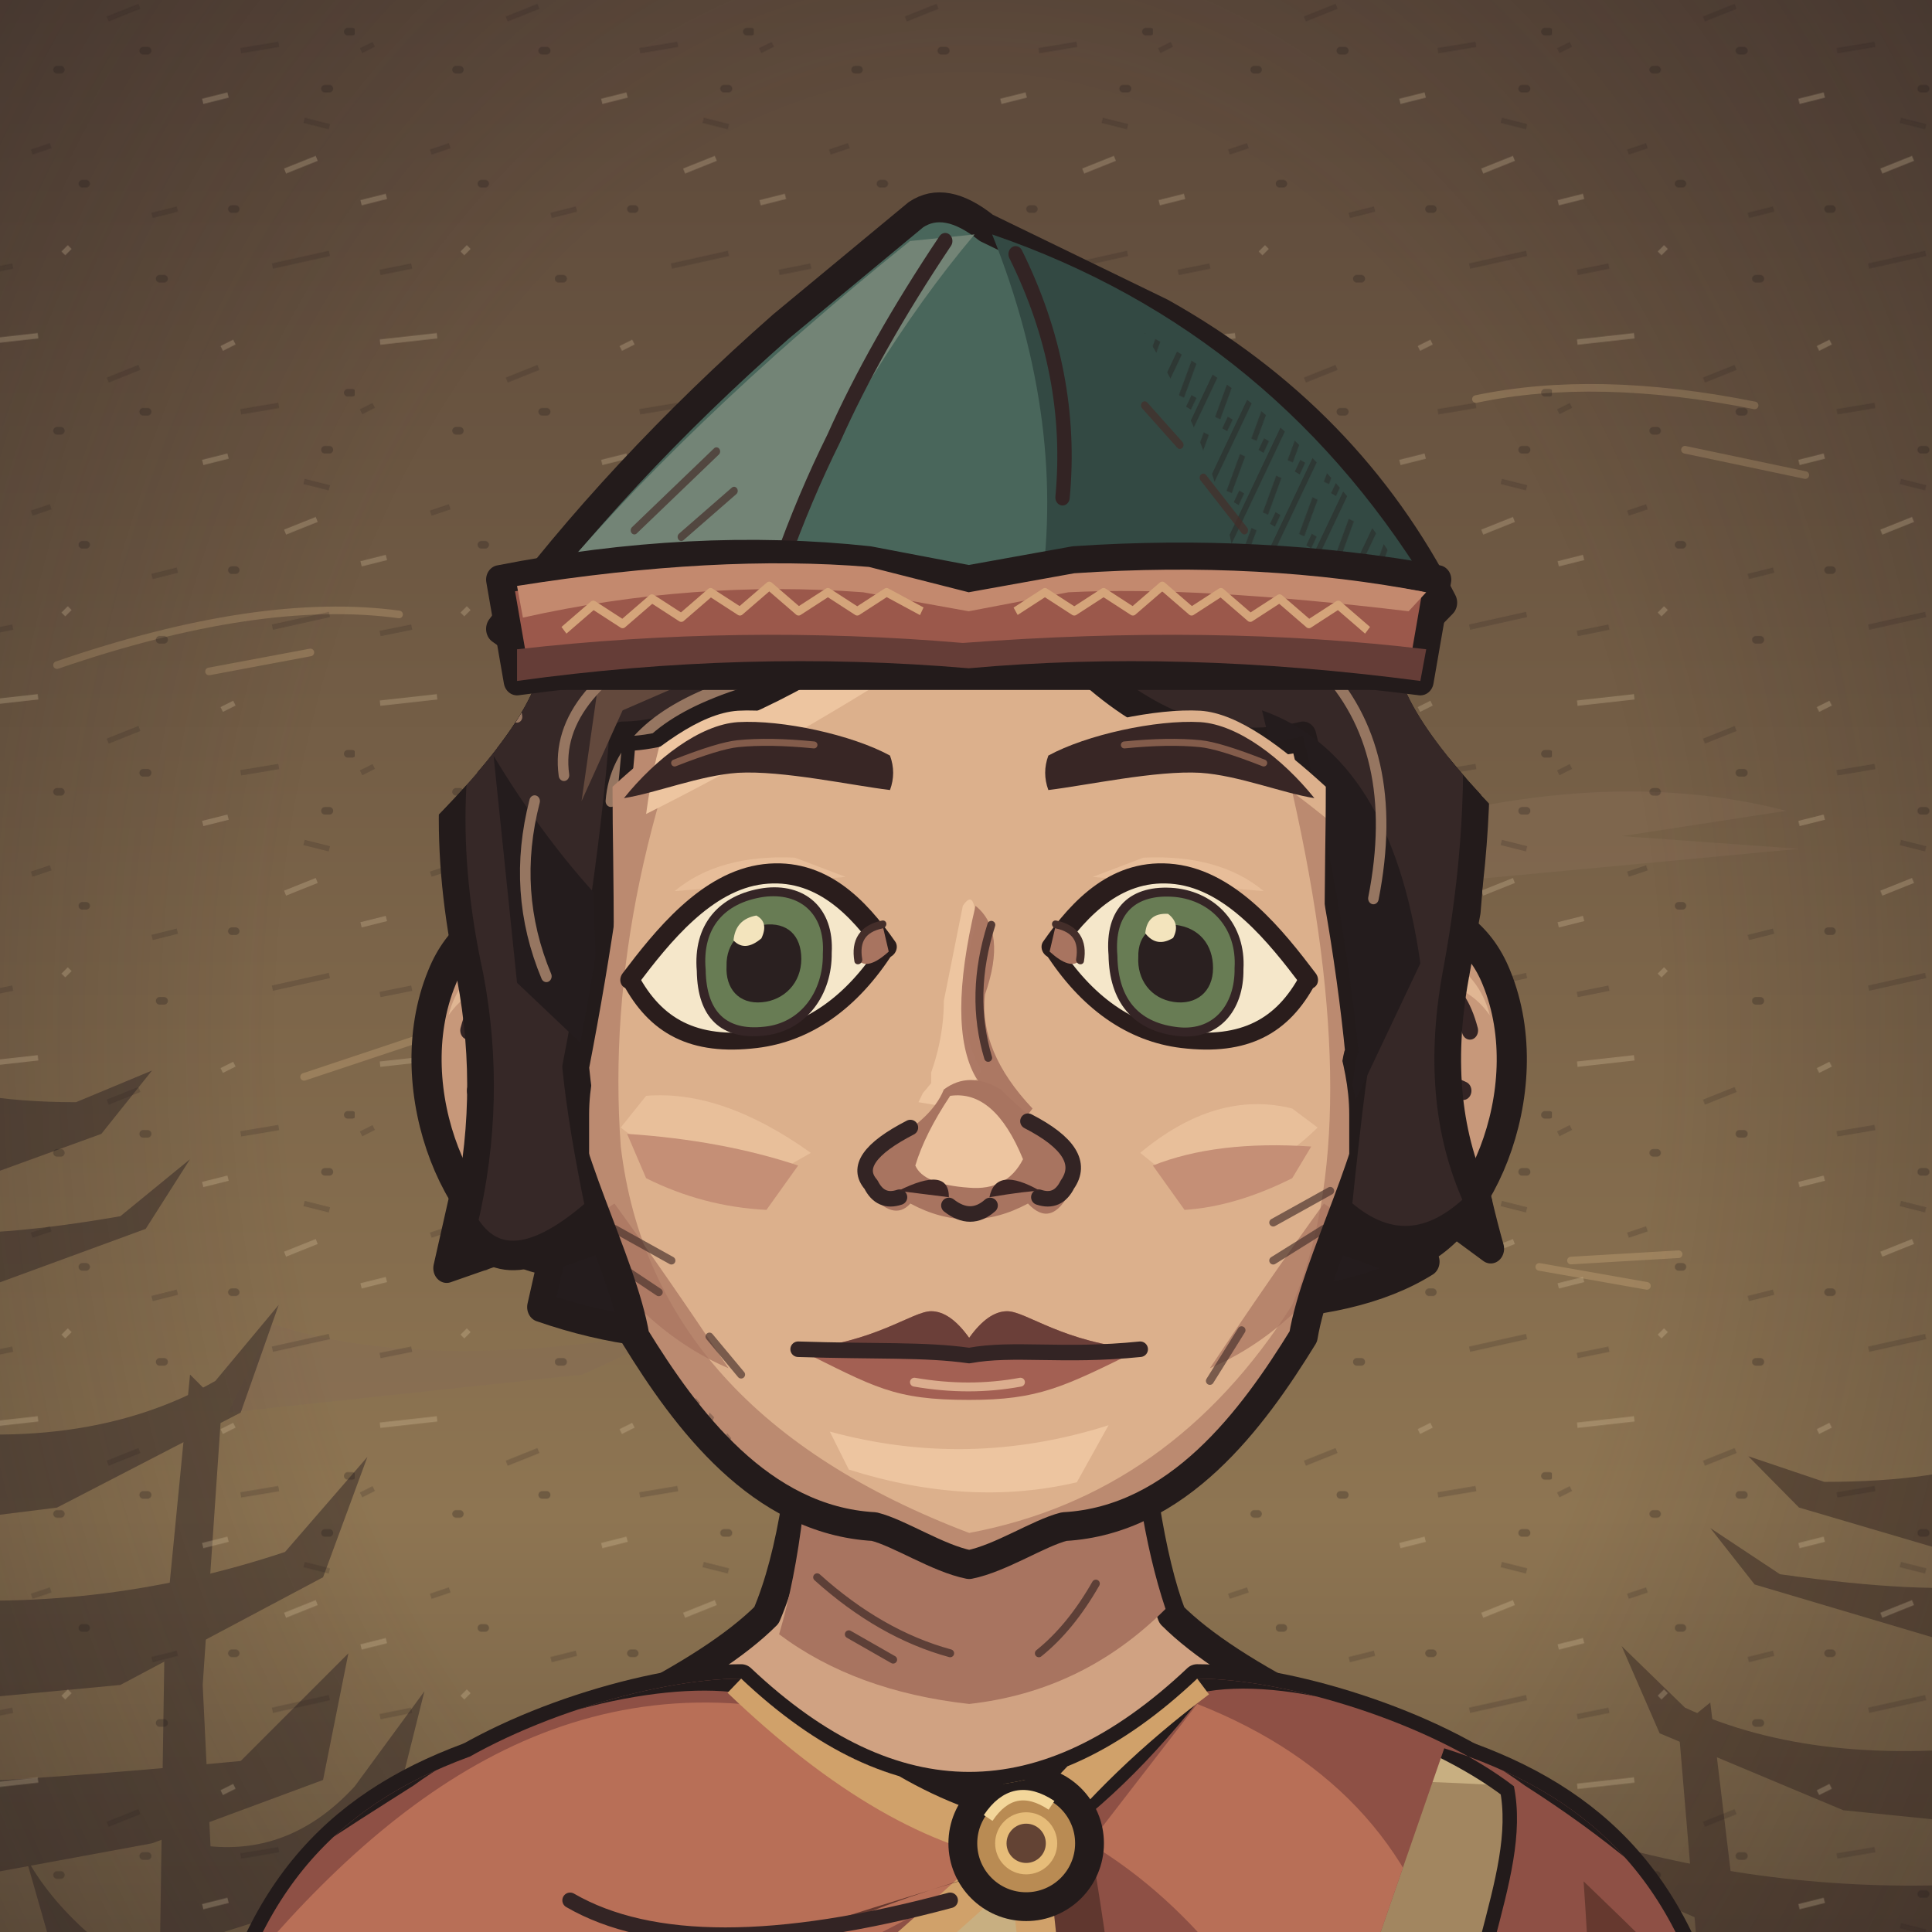
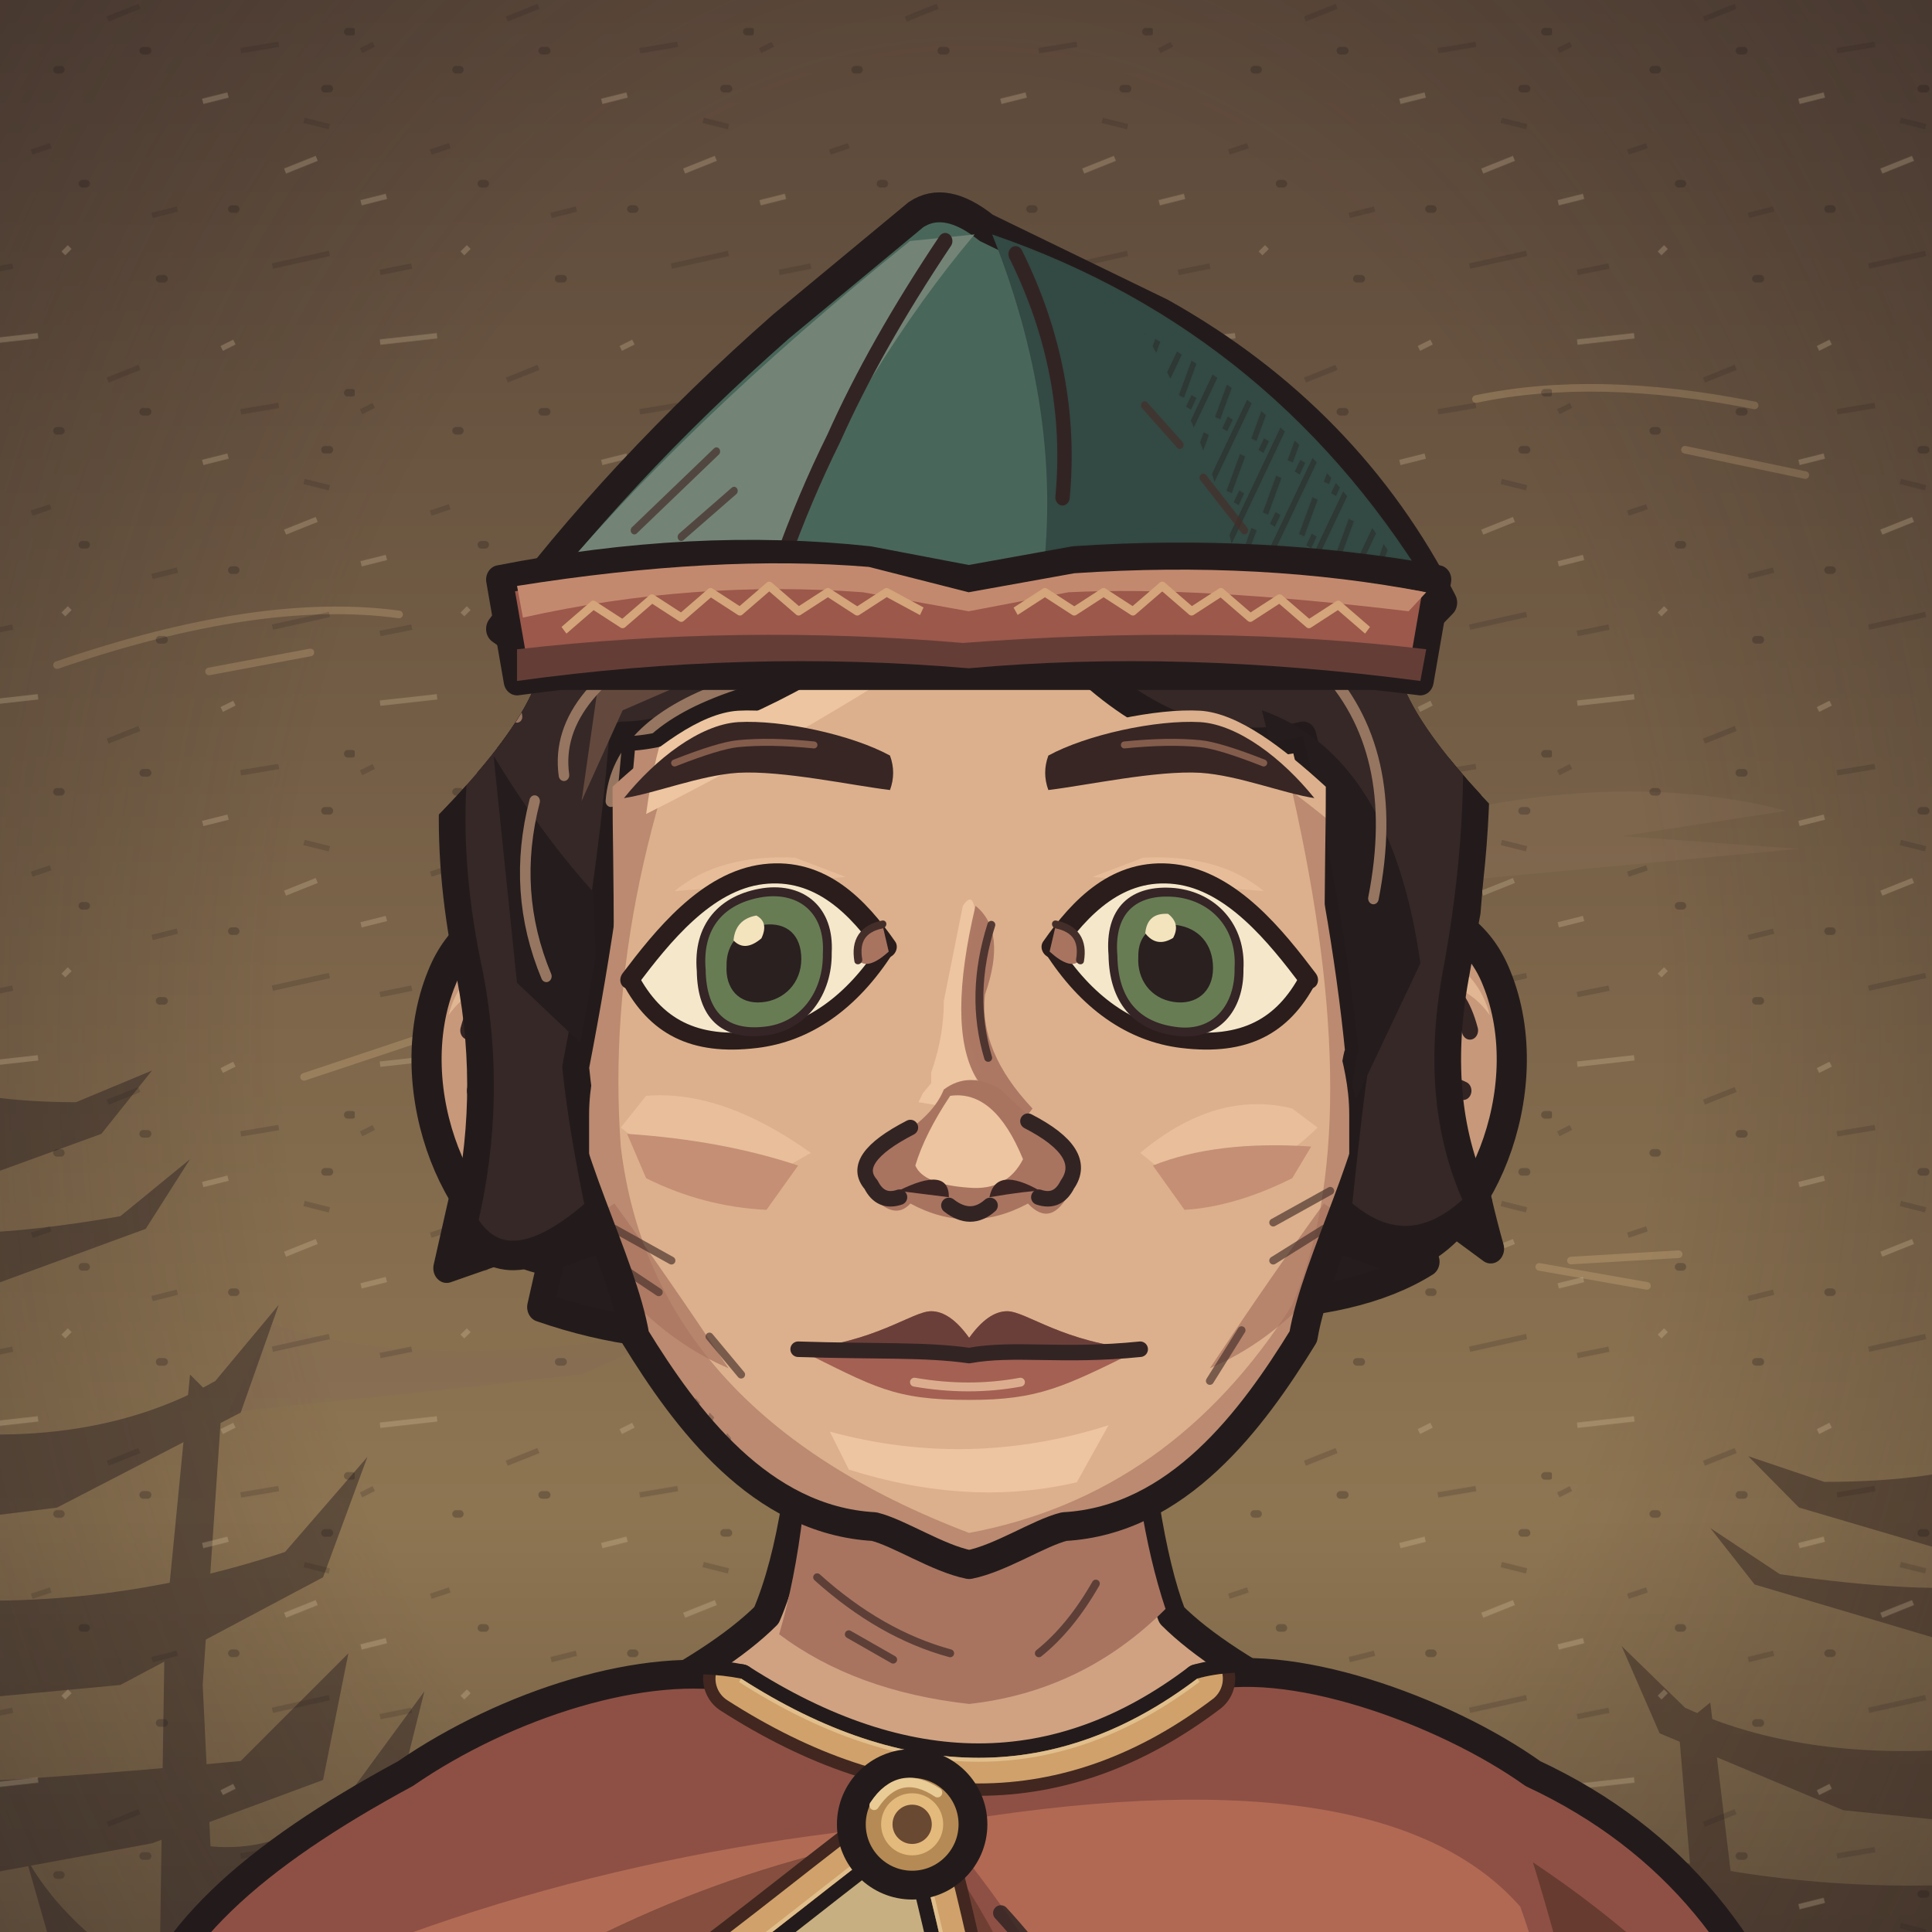
<svg xmlns="http://www.w3.org/2000/svg" xmlns:xlink="http://www.w3.org/1999/xlink" aria-labelledby="title" width="32" height="32" viewBox="7 8 305 305" role="img">
  <defs>
    <style>
      .edge {stroke:#231b1b;stroke-width:4.55;stroke-linecap:round;stroke-linejoin:round}
      .seam {fill:none;stroke:#332424;stroke-width:2.45;stroke-linecap:round;stroke-linejoin:round}
      .etch {fill:none;stroke:#442e2a;stroke-width:1.25;stroke-linecap:round}
      .hair-line {fill:none;stroke:#967661;stroke-width:1.45;stroke-linecap:round}
      .white {fill:#f5e7ca;stroke:#2a1d1c;stroke-width:2.65;stroke-linejoin:round}
      .label {fill:#efdfc1;font:600 20px Georgia,serif}
      .muted {fill:#b8aa96;font:13px 'Segoe UI',sans-serif}
      .section {fill:#dcbb8e;font:600 14px 'Segoe UI',sans-serif}
    </style>
    <linearGradient id="umber" x2="0" y2="1" gradientUnits="objectBoundingBox">
      <stop stop-color="#594639" />
      <stop offset=".56" stop-color="#8e7552" />
      <stop offset="1" stop-color="#3c3029" />
    </linearGradient>
    <linearGradient id="ash" x2="0" y2="1" gradientUnits="objectBoundingBox">
      <stop stop-color="#3b423d" />
      <stop offset=".56" stop-color="#7a7d67" />
      <stop offset="1" stop-color="#242b28" />
    </linearGradient>
    <linearGradient id="rose" x2="0" y2="1" gradientUnits="objectBoundingBox">
      <stop stop-color="#51404a" />
      <stop offset=".56" stop-color="#8a6972" />
      <stop offset="1" stop-color="#372c33" />
    </linearGradient>
    <pattern id="paper-grain" width="63" height="57" patternUnits="userSpaceOnUse">
      <path d="M1 16l2-1m21-4 5-2m16 7 6-1M12 32l3-1m16 11 4-1m20-14 4 1M4 51l5-1m41 0 9-2" fill="none" stroke="#231a1b" stroke-width=".85" opacity=".19" />
      <path d="M4 5l9-1m29 2 2-1M1 40l4-1m12 9 1-1m21-23 4-1m9 12 5-2" fill="none" stroke="#f0dbb5" stroke-width=".85" opacity=".23" />
      <path d="M16 19h.6m13-3h.7m28 6h.7m-39 15h.6m23 4h.6m-12 11h.7m29-39h.7" fill="none" stroke="#21191a" stroke-width="1.2" opacity=".28" stroke-linecap="round" />
    </pattern>
    <pattern id="ink-lines" width="7" height="9" patternUnits="userSpaceOnUse" patternTransform="rotate(28)">
      <path d="M1 -2V10m2.8-8 .6 6m1.9-1v5" stroke="#271d1d" stroke-width=".95" fill="none" opacity=".65" />
    </pattern>
    <radialGradient id="vignette" cx=".5" cy=".39" r=".72">
      <stop offset=".47" stop-color="#20191c" stop-opacity="0" />
      <stop offset="1" stop-color="#20191c" stop-opacity=".48" />
    </radialGradient>
    <g id="firs" fill="currentColor">
      <path d="M10 439Q15 379 12 300L9 220 15 146 15 54 19 80 21 147 28 230 25 326 29 439Z" />
      <path d="M17 169Q27 174 45 174L57 169 49 179 27 187 17 185                M18 194Q29 196 52 192L63 183 56 194 26 205 16 207                M15 225Q46 230 67 218L77 206 71 223 42 238 18 241                M17 252Q48 255 78 245L91 230 84 249 52 266 20 269                M14 282Q40 281 71 278L88 261 84 281 57 291 19 298                M19 312Q43 316 69 310L88 299 84 310 58 322 22 325" />
      <path d="M6 312 0 315V284L11 285M0 266 13 270V250L0 249M0 220 15 221 15 206 0 202                M0 180 16 181V167L0 165M0 141 15 150V138L0 133M0 112 17 127V118L0 104" />
      <path d="M64 440Q55 380 58 324L59 258 63 217 68 222 65 266 68 328 76 440Z                M63 291Q78 294 89 282L100 267 96 283 81 301 62 307                M63 323Q80 323 106 304L98 321 68 339                M63 316Q44 306 37 293L41 307 64 329Z" />
    </g>
    <g id="brambles" fill="none" stroke="currentColor" stroke-linecap="round" stroke-linejoin="round">
      <path stroke-width="3.8" d="M9 440Q13 401 21 380T26 333m-8 57Q39 375 43 352m-28 46Q6 377 0 376M41 440Q41 402 63 385m-20 44q26-6 39-30" />
      <path stroke-width="2" d="M23 364l14-13m-12 4-7-15m20 29 17-4m-15-1 1-11m13 49 2-17m2 14 18-5m-34 32q-12-10-17-10" />
    </g>
    <g id="night-scratches" fill="none" stroke="currentColor" stroke-width="1.2" stroke-linecap="round">
      <path d="M16 113q32-11 54-8m-30 9 16-3m184-40q19-4 44 1m-11 7 19 4                M24 335q33-3 68-16m-44 16 26-4m164-9q31 5 60-3m-39 8 38-3                M27 391q22-6 52-5m168 14q28-8 57-8m-40 11 24-4                M55 178l18-6m177 36 17 3m-12-4 17-1" />
    </g>
    <g id="shirt-setting">
      <rect width="320" height="440" fill="url(#umber)" />
      <path d="M50 217q24 8 64 1l-15 7-56 6m176-90q39-13 70-5l-26 4 28 2-64 6" fill="#856c54" opacity=".5" />
      <use xlink:href="#firs" style="color:#342827" opacity=".52" transform="translate(-26 8)" />
      <use xlink:href="#firs" style="color:#413128" opacity=".58" transform="translate(340 101) scale(-1 .81)" />
      <use xlink:href="#night-scratches" style="color:#dfbb87" opacity=".28" />
      <use xlink:href="#brambles" style="color:#291f22" opacity=".71" />
      <rect width="320" height="440" fill="url(#vignette)" />
      <rect width="320" height="440" fill="url(#paper-grain)" />
    </g>
    <g id="armor-setting">
      <rect width="320" height="440" fill="url(#ash)" />
      <path d="M42 173q49-4 68 3l-43 6 25 3-49 4m151 35q47 10 104-6l-26 14-62 8Z" fill="#707764" opacity=".48" />
      <use xlink:href="#firs" style="color:#27312c" opacity=".64" transform="translate(-36 30)" />
      <use xlink:href="#firs" style="color:#303833" opacity=".75" transform="translate(324 45) scale(-.86 1.03)" />
      <use xlink:href="#brambles" style="color:#252a27" opacity=".62" transform="translate(319 10) scale(-1 1)" />
      <use xlink:href="#night-scratches" style="color:#d8d8a9" opacity=".28" transform="translate(-2 21)" />
      <rect width="320" height="440" fill="url(#vignette)" />
      <rect width="320" height="440" fill="url(#paper-grain)" />
    </g>
    <g id="woman-setting">
      <rect width="320" height="440" fill="url(#rose)" />
      <path d="M44 235q40-4 76-1l-20 6-36 2 19 3-44 5m183-50q35 3 60-3l-24 9-31 2" fill="#775d65" opacity=".6" />
      <use xlink:href="#firs" style="color:#3b2b34" opacity=".58" transform="translate(-20 84) scale(.86 .91)" />
      <use xlink:href="#firs" style="color:#3d2e39" opacity=".68" transform="translate(327 54) scale(-.85 .98)" />
      <path d="M300 440q-2-82-6-173l-9-103 7-35 12 42 9 98 7 171Z                M294 195q-10-18-25-24l-15-1 13-4 11 2 18 15                M285 162q-13-22-34-27l-7 4 7-11 17 4 20 17                M303 242q-18-23-36-27l-13 3 15-9 11 2 21 15" fill="#3a2b33" opacity=".64" />
      <use xlink:href="#brambles" style="color:#2d2229" opacity=".8" transform="translate(12 6)" />
      <use xlink:href="#night-scratches" style="color:#e1b8a8" opacity=".28" transform="translate(0 7)" />
      <rect width="320" height="440" fill="url(#vignette)" />
      <rect width="320" height="440" fill="url(#paper-grain)" />
    </g>
    <pattern id="mail-rings" width="14" height="13" patternUnits="userSpaceOnUse" patternTransform="rotate(-7)">
      <path d="M-1 2q3-3 6 0 1 3-2 5Q0 8-1 5M6 2q3-3 6 0 1 3-2 5Q7 8 6 5M3 8q3-3 6 0 1 3-2 5-3 1-4-2M10 8q3-3 6 0" fill="none" stroke="#2d2c28" stroke-width="1.6" stroke-linecap="round" />
      <path d="M-.5 4q1.5-2 3-1m5 1q1.4-2 3-1M4 10q1.5-2 3-1m4 1q1.4-2 3-1" fill="none" stroke="#9a9b87" stroke-width="1.12" opacity=".78" stroke-linecap="round" />
    </pattern>
    <pattern id="armor-plates" width="47" height="24" patternUnits="userSpaceOnUse" patternTransform="translate(4 4) rotate(2)">
      <path d="M1 0l21 .7 1 18-3 3-17-1-1-4Zm24 1 19-1 2 15-3 7-19-2Z" fill="#85867a" stroke="#352e2a" stroke-width="1.75" stroke-linejoin="round" />
      <path d="M2 2l18 .2-.2 4L5 7 4 17Zm24 0 16-1 1 4-14 2-3 10Z" fill="#a9a58d" />
      <path d="M19 4l4 14-3 3-16-1 13-4Zm22 2 4 10-2 5-17-1 13-4Z" fill="#62655f" />
      <path d="M7 7l1-.5m6 12 3-2m16-7 5-1m-7 5 4-2" fill="none" stroke="#d0c0a0" stroke-width=".9" opacity=".76" />
      <path d="M6 12q2-2 2.7 1-1 2.2-2.7.5Zm12 1q1.8-2 2.4.6-1 2.6-2.5.8Zm11 1q1-2.2 2.8-1-.2 2.9-2.8 2.1Zm12-2q2.2-1.4 2.3.8-1 2.3-2.3.5Z" fill="#3c342d" />
    </pattern>
    <clipPath id="portrait-frame">
      <rect width="320" height="440" />
    </clipPath>
    <clipPath id="headgear-hair-back-reveal">
      <path d="M92.368 109.5H227.632Q225.632 118.5 245.632 138.5L320 215V440H0V215L74.368 138.5Q94.368 118.5 92.368 109.5Z" />
    </clipPath>
    <clipPath id="wardrobe-torso-mask">
      <path d="M124 273 C110 273 87 280 74 290 C71 305 83 322 81 346 C79 370 91 386 90 400 C89 415 78 431 73 445 H247 C242 431 231 415 230 400 C229 386 241 370 239 346 C237 322 249 305 246 290 C233 280 210 273 196 273 Q160 307 124 273Z" />
    </clipPath>
    <clipPath id="wardrobe-sleeve-mask">
      <path d="M85 284C63 291 48 304 42 332C32 362 31 415 51 445H91Q111 406 103 336Z" />
    </clipPath>
-     <clipPath id="wardrobe-outer-mask">
-       <path d="M124 273 C110 273 87 280 74 290 C71 305 83 322 81 346 C79 370 91 386 90 400 C89 415 78 431 73 445 H247 C242 431 231 415 230 400 C229 386 241 370 239 346 C237 322 249 305 246 290 C233 280 210 273 196 273 Q160 307 124 273Z" />
-       <path d="M85 284C63 291 48 304 42 332C32 362 31 415 51 445H91Q111 406 103 336Z" />
-       <path d="M85 284C63 291 48 304 42 332C32 362 31 415 51 445H91Q111 406 103 336Z" transform="translate(320 0) scale(-1 1)" />
-     </clipPath>
    <clipPath id="face-shape-clip">
      <path d="M 160 73 C 191 73 219 90 223 128 C 224 143 225 164 225 177 C 225 189 214.75 207 212.75 219 C 204.75 232 193 248 175 249 C 171 250 165 254 160 255 C 155 254 149 250 145 249 C 127 248 115.25 232 107.25 219 C 105.25 207 95 189 95 177 C 95 164 96 143 97 128 C 101 90 129 73 160 73 Z" />
    </clipPath>
    <clipPath id="face-features-eye-left">
      <path d="M-21 0 C-16 -6 -9 -14 0 -14 C9 -14 15 -7 19.5 0 C14 8 7 12 -1 12 C-11 12 -17 8 -21 0Z" />
    </clipPath>
    <clipPath id="face-features-eye-right">
      <path d="M-21 0 C-16 -6 -9 -14 0 -14 C9 -14 15 -7 19.5 0 C14 8 7 12 -1 12 C-11 12 -17 8 -21 0Z" />
    </clipPath>
    <clipPath id="face-features-nose-bridge">
      <path d="M154 144H167V179L172 185V187H149V185L154 179Z" />
    </clipPath>
    <clipPath id="headgear-hair-front-reveal">
      <path d="M92.368 109.5H227.632Q225.632 118.5 245.632 138.5L320 215V440H0V215L74.368 138.5Q94.368 118.5 92.368 109.5Z" />
    </clipPath>
    <mask id="hair-face-opening" maskUnits="userSpaceOnUse" x="0" y="0" width="320" height="440">
      <rect fill="white" x="0" y="0" width="320" height="440" />
      <g clip-path="url(#face-shape-clip)">
        <path d="M103.7 132.2C110.5 125.98 117.5 120.6 123.5 120.2C130.5 119.8 141.5 122.2 149 125.48Q160 133.48 171 125.48C178.5 122.2 189.5 119.8 196.5 120.2C202.5 120.6 209.5 125.98 216.3 132.2C216.3 141.2 216.1 143 216.1 160C216.1 169 220 175 220 184V300H100V184C100 175 103.9 169 103.9 160C103.9 143 103.7 141.2 103.7 132.2Z" fill="black" />
      </g>
    </mask>
    <clipPath id="hair-crown-clip">
      <path d="M97 198q-16 13-23 2 5-19 1-38-7-29 2-52 9-36 38-49 25-14 48-9 28-6 54 12 28 18 29 53 2 21-3 45-4 20 4 35-12 11-24 1Q226 172 226.5 174Q224 151 217 125Q199 129 182 116Q166 106 155 98Q142 112 118 121Q108 125 101 125Q99 148 93 176Q94 185 97 198Z" />
    </clipPath>
  </defs>
  <g clip-path="url(#portrait-frame)">
    <use xlink:href="#shirt-setting" />
    <g id="hair-back">
      <g clip-path="url(#headgear-hair-back-reveal)">
        <g transform="matrix(0.926 0 0 1.024 11.765 -3.765)">
          <path d="M104 96q-25 16-27 45-7 21 0 42l-6 24 19-6-3 12q35 11 69-6 59 12 82-1l-4-12 15 10q-9-29-4-52 4-39-23-58Z" fill="#241c1d" class="edge" />
        </g>
      </g>
    </g>
    <g data-part="neck">
      <g id="face-shape-neck">
        <path d="M 135 219 Q 134 249 128 263 Q 121 270 105 278 L 122 301 198 301 215 278 Q 199 270 192 263 Q 187 250 185 219 Z" fill="#d0a282" class="edge" />
        <path d="M 135 224 185 224 Q 186 247 191 262 Q 178 275 160 277 Q 142 275 130 266 Q 135 249 135 224 Z" fill="#a87460" />
        <path d="M 136 257 q 10 9 21 12 m -16 -3 7 4 m 32 -12 q -4 7 -9 11" class="etch" opacity=".75" />
      </g>
    </g>
    <g id="wardrobe-outfit-korzno" data-outfit="korzno">
      <path d="M85 284C63 291 48 304 42 332C32 362 31 415 51 445H91Q111 406 103 336Z" fill="#c8af81" class="edge" data-part="sleeve-outline" data-side="left" />
      <g data-part="sleeve-left" clip-path="url(#wardrobe-sleeve-mask)">
        <path d="M43 337 Q50 308 74 294 Q57 326 58 351 L47 373 Q47 421 58 444 H44 Q29 397 43 337Z" fill="#a28660" />
        <path d="M42 354 Q53 326 62 315 Q53 342 56 359 L39 383Z" fill="url(#ink-lines)" opacity=".44" />
        <path d="M47 376 q10 -11 20 -14 m-18 27 16 -10 M46 414 q4 11 13 21" class="seam" />
        <path d="M48 354 l9 -17 m-9 24 9 -14 m-6 61 10 13" class="etch" />
-         <path d="M26 346 q35 -10 79 -5 m-79 10 q35 -10 79 -5" fill="none" stroke="#a56f48" stroke-width="2.5" />
-         <path d="M26 421 q37 4 83 -3 m-83 9 q37 4 83 -3" fill="none" stroke="#a56f48" stroke-width="2.5" />
+         <path d="M28 353q36 -9 79 -4m-79 9q36 -9 79 -4 M28 418q37 5 83 -2m-83 9q37 5 83 -2" fill="none" stroke="#9f734d" stroke-width="2.25" />
      </g>
      <g transform="translate(320 0) scale(-1 1)">
        <path d="M85 284C63 291 48 304 42 332C32 362 31 415 51 445H91Q111 406 103 336Z" fill="#a28660" class="edge" data-part="sleeve-outline" data-side="right" />
        <g data-part="sleeve-right" clip-path="url(#wardrobe-sleeve-mask)">
          <path d="M43 337 Q50 308 74 294 Q57 326 58 351 L47 373 Q47 421 58 444 H44 Q29 397 43 337Z" fill="#785d49" />
          <path d="M42 354 Q53 326 62 315 Q53 342 56 359 L39 383Z" fill="url(#ink-lines)" opacity=".44" />
          <path d="M47 376 q10 -11 20 -14 m-18 27 16 -10 M46 414 q4 11 13 21" class="seam" />
          <path d="M48 354 l9 -17 m-9 24 9 -14 m-6 61 10 13" class="etch" />
-           <path d="M26 346 q35 -10 79 -5 m-79 10 q35 -10 79 -5" fill="none" stroke="#a56f48" stroke-width="2.5" />
-           <path d="M26 421 q37 4 83 -3 m-83 9 q37 4 83 -3" fill="none" stroke="#a56f48" stroke-width="2.5" />
+           <path d="M28 353q36 -9 79 -4m-79 9q36 -9 79 -4 M28 418q37 5 83 -2m-83 9q37 5 83 -2" fill="none" stroke="#9f734d" stroke-width="2.25" />
        </g>
      </g>
      <path d="M124 273 C110 273 87 280 74 290 C71 305 83 322 81 346 C79 370 91 386 90 400 C89 415 78 431 73 445 H247 C242 431 231 415 230 400 C229 386 241 370 239 346 C237 322 249 305 246 290 C233 280 210 273 196 273 Q160 307 124 273Z" fill="#c8af81" />
      <g data-part="torso" clip-path="url(#wardrobe-torso-mask)">
        <path d="M74 296 Q93 280 120 278 Q105 303 82 335Z" fill="#ead29e" />
        <path d="M184 288 Q233 289 246 290 L263 444 H217 Q226 405 214 371 Q221 313 184 288Z" fill="#a28660" />
        <path d="M75 344 Q85 359 81 381 L66 402 L58 359Z" fill="#a28660" />
        <path d="M207 371 Q223 390 235 386 L234 416 L220 412Z" fill="url(#ink-lines)" opacity=".42" />
        <path d="M120 307 Q103 329 92 361 Q86 342 114 309Z M179 302 Q209 314 216 353 Q203 321 179 302Z" fill="#ead29e" />
        <path d="M133 409 Q124 426 123 444 H113 Q119 423 133 409Z M174 412 Q184 426 192 445 H177Z" fill="#ead29e" />
        <path d="M116 311 Q101 335 89 360 M190 312 Q207 329 231 367 M150 338 q-3 22 3 42 m11 -31 6 35 M129 421 l-7 24 m60 -28 8 27" class="seam" />
        <path d="M95 369 l-7 16 m12 -12 -6 12 M228 355 l6 19 m-11 -12 5 15 M143 367 l2 14 m65 44 4 13" class="etch" />
      </g>
      <path d="M124 273 C110 273 87 280 74 290 C71 305 83 322 81 346 C79 370 91 386 90 400 C89 415 78 431 73 445 H247 C242 431 231 415 230 400 C229 386 241 370 239 346 C237 322 249 305 246 290 C233 280 210 273 196 273 Q160 307 124 273Z" fill="none" class="edge" />
      <g data-part="belt" clip-path="url(#wardrobe-torso-mask)">
        <path d="M96 396 Q160 414 224 395 L223 413 Q160 430 97 414Z" fill="#574034" class="edge" />
        <path d="M99 400 Q160 417 221 399 L221 403 Q160 420 100 404Z" fill="#916649" />
        <path d="M101 410 Q160 426 219 409" fill="none" stroke="#bd9369" stroke-width="1.35" stroke-dasharray="3 3" stroke-linecap="round" />
        <path d="M149 402l24 -1 5 4-1 13-5 4-24 -1-5 -4v-11Z M151 407l-1 9 20 1 1 -11Z" fill="#c69657" fill-rule="evenodd" stroke="#372621" stroke-width="2.9" stroke-linejoin="round" />
        <path d="M156 412l16 -1m-25 -4 8 -2" fill="none" stroke="#e9b97b" stroke-width="2" stroke-linecap="round" />
      </g>
-       <g clip-path="url(#wardrobe-outer-mask)">
-         <path d="M124 273 C110.0 271 86 277 71 288 C49 302 27 315 24 339 Q29 355 87 361 C113 349 137 328 169 299 Q145 288 124 273Z" fill="#8e5045" class="edge" data-part="korzno-cloth-panel" />
-         <path d="M196 273 C210.0 270 234 277 249 288 C274 304 292 323 296 347 C301 375 302 410 298 446 H173 Q177 374 169 299 Q183 290 196 273Z" fill="#8e5045" class="edge" data-part="korzno-cloth-panel" />
-         <path d="M124 277 C86 274 58 301 34 334 Q78 326 94 337 C119 326 143 316 166 302 Q145 286 124 277Z" fill="#b86f57" />
-         <clipPath id="wardrobe-korzno-portrait-mask">
-           <path d="M196 273 C210.0 270 234 277 249 288 C274 304 292 323 296 347 C301 375 302 410 298 446 H173 Q177 374 169 299 Q183 290 196 273Z" />
+       <g data-part="korzno-drape">
+         <path d="M151 296 C162 338 168 376 162 417 C156 486 157 562 169 627 Q220 647 271 607 C283 555 289 477 294 416 C303 358 294 309 249 288 C235 278 210 269 196 273 Q163 298 124 273 C109 270 87 277 71 288 C47 301 32 314 28 331 Q50 345 75 345 C101 338 129 312 151 296Z" fill="#8e5045" class="edge" data-part="korzno-cloth-panel" />
+         <clipPath id="wardrobe-korzno-panel-mask">
+           <path d="M151 296 C162 338 168 376 162 417 C156 486 157 562 169 627 Q220 647 271 607 C283 555 289 477 294 416 C303 358 294 309 249 288 C235 278 210 269 196 273 Q163 298 124 273 C109 270 87 277 71 288 C47 301 32 314 28 331 Q50 345 75 345 C101 338 129 312 151 296Z" />
        </clipPath>
-         <g clip-path="url(#wardrobe-korzno-portrait-mask)">
-           <path d="M196 277 Q229 290 236 322 Q251 363 250 443 H237 Q229 329 179 299Z" fill="#b86f57" />
-           <path d="M178 317 Q225 355 227 445 H174Z M257 305 Q282 329 295 344 L298 446 H252 Q262 377 257 305Z" fill="#66392f" />
-           <path d="M263 331 Q268 388 261 445 H250 Q259 374 250 324Z" fill="url(#ink-lines)" opacity=".56" />
-           <path d="M171 305 Q181 373 175 446 L184 446 Q191 371 180 304Z" fill="#412720" opacity=".6" />
-           <path d="M225 322 Q235 350 232 403 M258 377l-3 39" class="seam" />
-         </g>
-         <path d="M124 273 Q148 296 169 299 Q180 285 196 273 M24 339 Q29 355 87 361 C113 349 137 328 169 299 Q178 373 174 446" fill="none" stroke="#d0a16a" stroke-width="6.2" stroke-linejoin="round" />
-         <path d="M165 303 Q104 320 87 356 Q79 346 85 329 Q125 315 165 303Z" fill="#66392f" />
-         <path d="M65 318 Q77 326 90 347 M97 308 Q116 319 157 308" class="seam" />
+         <g clip-path="url(#wardrobe-korzno-panel-mask)">
+           <path d="M151 296 Q86 302 34 330 Q78 331 89 338 Q116 326 151 296Z" fill="#b86f57" opacity=".84" />
+           <path d="M148 298 Q106 306 70 333 Q87 336 89 344 Q116 322 148 298Z" fill="#66392f" opacity=".58" />
+           <path d="M155 296 Q225 284 247 309 Q267 365 246 462 Q256 554 248 621 Q242 543 227 473 Q200 348 155 296Z" fill="#b86f57" opacity=".82" />
+           <path d="M249 302 Q291 330 301 370 Q295 479 275 613 L246 623 Q269 556 260 467 Q274 383 249 302Z" fill="#66392f" opacity=".94" />
+           <path d="M159 305 C188 350 184 404 178 462 Q173 541 196 632 L170 635 Q154 543 169 455 Q179 377 159 305Z" fill="#66392f" opacity=".75" />
+           <path d="M256 331 Q285 400 270 473 Q261 544 257 592 Q267 553 286 481 Q300 386 256 331Z" fill="url(#ink-lines)" opacity=".44" />
+           <path d="M165 310 Q199 347 196 414 M229 361 Q251 413 248 456 M216 462 Q221 521 236 571 M255 507 Q263 555 257 592" class="seam" opacity=".85" />
+           <path d="M196 273 Q163 298 124 273 M28 331 Q50 345 75 345 C101 338 129 312 151 296 M151 296 C162 338 168 376 162 417 C156 486 157 562 169 627 Q220 647 271 607" fill="none" stroke="#412720" stroke-width="12" stroke-linecap="round" stroke-linejoin="round" />
+           <path d="M196 273 Q163 298 124 273 M28 331 Q50 345 75 345 C101 338 129 312 151 296 M151 296 C162 338 168 376 162 417 C156 486 157 562 169 627 Q220 647 271 607" fill="none" stroke="#d0a16a" stroke-width="8.1" stroke-linecap="round" stroke-linejoin="round" data-part="korzno-lining" />
+           <path d="M196 273 Q163 298 124 273 M28 331 Q50 345 75 345 C101 338 129 312 151 296 M151 296 C162 338 168 376 162 417 C156 486 157 562 169 627 Q220 647 271 607" fill="none" stroke="#ead09e" stroke-width="1.25" opacity=".65" data-material-surface="fixed" />
+         </g>
        <g data-part="korzno-clasp">
-           <circle cx="169" cy="299" r="10" fill="#b98b53" class="edge" />
-           <circle cx="169" cy="299" r="4" fill="#634334" stroke="#e6bc79" stroke-width="1.8" />
-           <path d="M163 295q4 -6 10 -2" fill="none" stroke="#f3d69a" stroke-width="1.65" />
+           <circle cx="151" cy="296" r="9.6" fill="#b68a54" class="edge" />
+           <circle cx="151" cy="296" r="4" fill="#6a4932" stroke="#e4ba7c" stroke-width="1.8" />
+           <path d="M145 293q4 -6 10 -2" fill="none" stroke="#e9cb96" stroke-width="1.5" stroke-linecap="round" />
        </g>
      </g>
    </g>
    <g id="face-shape">
      <g id="face-shape-ears">
        <g transform="translate(105 179) scale(-1.046 1.19)">
          <path d="M -4 -15 C 7 -26 22 -25 27 -14 C 34 1 24 21 12 23 L -4 18 Z" fill="#c7987a" class="edge" />
          <path d="M 7 -15 C 16 -20 24 -16 26 -9 C 22 -14 16 -14 13 -11 L 10 -1 Z" fill="#edc5a0" opacity=".66" />
          <path d="M 23 -7 Q 20 -17 10 -11 L 7 2 M 22 1 Q 15 -2 11 6" class="seam" />
        </g>
        <g transform="translate(215 179) scale(1.046 1.19)">
          <path d="M -4 -15 C 7 -26 22 -25 27 -14 C 34 1 24 21 12 23 L -4 18 Z" fill="#c7987a" class="edge" />
          <path d="M 7 -15 C 16 -20 24 -16 26 -9 C 22 -14 16 -14 13 -11 L 10 -1 Z" fill="#edc5a0" opacity=".66" />
          <path d="M 23 -7 Q 20 -17 10 -11 L 7 2 M 22 1 Q 15 -2 11 6" class="seam" />
        </g>
      </g>
      <path d="M 160 73 C 191 73 219 90 223 128 C 224 143 225 164 225 177 C 225 189 214.75 207 212.75 219 C 204.75 232 193 248 175 249 C 171 250 165 254 160 255 C 155 254 149 250 145 249 C 127 248 115.25 232 107.25 219 C 105.25 207 95 189 95 177 C 95 164 96 143 97 128 C 101 90 129 73 160 73 Z" fill="#dcb08c" />
      <g clip-path="url(#face-shape-clip)">
        <path d="M 70 141 Q 104 91 123 103 Q 102 148 105 189 Q 110 231 160 250 Q 192 244 211 214 Q 223 186 211 133 Q 235 151 250 174 L 250 265 70 265 Z" fill="#bb8a70" />
        <path d="M 109 136.5 Q 114 99 142 98 Q 173 89 195 107 Q 174 98 152 112 Q 130 126 109 136.5 Z" fill="#edc5a0" />
        <g transform="translate(160 0) scale(-1 1)">
          <path d="M 25 190 Q 39 180 51 181 L 55 186 Q 45 194 32 194 Z" fill="#edc5a0" opacity=".72" />
          <path d="M 27 192 Q 39 188 54 187 L 51 194 Q 42 198.5 32 199 Z" fill="#c58f76" />
          <path d="M 56 198 Q 48 209 38 224 Q 52 218 62 202 Z" fill="#a87460" opacity=".73" />
        </g>
        <g transform="translate(160 0) scale(1 1)">
          <path d="M 27 190 Q 39 180 51 183 L 55 186 Q 45 196 32 194 Z" fill="#edc5a0" opacity=".72" />
          <path d="M 29 192 Q 39 188 54 189 L 51 194 Q 42 198.5 34 199 Z" fill="#c58f76" />
          <path d="M 56 198 Q 48 209 38 224 Q 52 218 62 202 Z" fill="#a87460" opacity=".73" />
        </g>
        <path d="M 92 183 Q 99 211 120 232 L 132 247 119 248 Q 98 234 85 212 Z M 229 184 Q 224 217 203 241 L 193 250 209 247 Q 230 233 240 211 Z" fill="url(#ink-lines)" opacity=".42" />
        <path d="M 138 234 Q 160 240 182 233 L 177 242 Q 160 246 141 240 Z" fill="#edc5a0" />
        <path d="M 104 202 l 9 5 m -8 1 6 4 m 97 -11 9 -5 m -9 11 8 -5 m -97 17 5 6 m 74 1 5 -8" class="etch" opacity=".65" />
      </g>
      <path d="M 160 73 C 191 73 219 90 223 128 C 224 143 225 164 225 177 C 225 189 214.75 207 212.75 219 C 204.75 232 193 248 175 249 C 171 250 165 254 160 255 C 155 254 149 250 145 249 C 127 248 115.25 232 107.25 219 C 105.25 207 95 189 95 177 C 95 164 96 143 97 128 C 101 90 129 73 160 73 Z" fill="none" class="edge" />
    </g>
    <g clip-path="url(#face-shape-clip)">
      <g data-part="eyes">
        <g transform="matrix(1 -0.12 0 1 127.5 160)">
          <path d="M-14 -13 Q-7 -18 5 -16 L13 -12" fill="#edc5a0" opacity=".65" />
          <path d="M-21 0 C-16 -6 -9 -14 0 -14 C9 -14 15 -7 19.5 0 C14 8 7 12 -1 12 C-11 12 -17 8 -21 0Z" class="white" />
          <g clip-path="url(#face-features-eye-left)">
            <g transform="translate(0 0) scale(1 1)">
              <path d="M-9.8 0 C-10.4 -7 -6.6 -10.9 0 -11.1 C6.1 -11.2 10.5 -7 10.1 -.3 C10.2 5.9 6.4 11 0 10.8 C-6.1 10.7 -9.7 7.2 -9.8 0Z" fill="#687c54" stroke="#352526" stroke-width="1.4" />
              <path d="M-5.8 -.2C-5.9-3.8-3.5-6 .1-6 3.8-6 6-3.6 6 .1 6 3.9 3.3 6.3-.2 6.2-3.9 6.1-6 3.3-5.8-.2Z" fill="#2a2020" />
              <path d="M-4.7-4.1Q-4.4-7.4-1.1-7.6 .9-6.3-.3-3.9-2.9-2-4.7-4.1Z" fill="#f3e4bd" />
            </g>
          </g>
          <path d="M-21 0 C-16 -6 -9 -14 0 -14 C9 -14 15 -7 19.5 0" fill="none" stroke="#2a1d1c" stroke-width="3.15" stroke-linecap="round" />
          <path d="M18.8 -3.8 Q14.2 -3.4 15 1.4 Q16.5 3.2 19.8 .6Z" fill="#a87460" />
          <path d="M18.8 -3.8 Q14.2 -3.4 15 1.4" class="etch" />
        </g>
        <g transform="matrix(-1 -0.12 0 1 192.5 160)">
          <path d="M-14 -13 Q-7 -18 5 -16 L13 -12" fill="#edc5a0" opacity=".65" />
          <path d="M-21 0 C-16 -6 -9 -14 0 -14 C9 -14 15 -7 19.5 0 C14 8 7 12 -1 12 C-11 12 -17 8 -21 0Z" class="white" />
          <g clip-path="url(#face-features-eye-right)">
            <g transform="translate(0 0) scale(-1 1)">
              <path d="M-9.8 0 C-10.4 -7 -6.6 -10.9 0 -11.1 C6.1 -11.2 10.5 -7 10.1 -.3 C10.2 5.9 6.4 11 0 10.8 C-6.1 10.7 -9.7 7.2 -9.8 0Z" fill="#687c54" stroke="#352526" stroke-width="1.4" />
              <path d="M-5.8 -.2C-5.9-3.8-3.5-6 .1-6 3.8-6 6-3.6 6 .1 6 3.9 3.3 6.3-.2 6.2-3.9 6.1-6 3.3-5.8-.2Z" fill="#2a2020" />
              <path d="M-4.7-4.1Q-4.4-7.4-1.1-7.6 .9-6.3-.3-3.9-2.9-2-4.7-4.1Z" fill="#f3e4bd" />
            </g>
          </g>
          <path d="M-21 0 C-16 -6 -9 -14 0 -14 C9 -14 15 -7 19.5 0" fill="none" stroke="#2a1d1c" stroke-width="3.15" stroke-linecap="round" />
          <path d="M18.8 -3.8 Q14.2 -3.4 15 1.4 Q16.5 3.2 19.8 .6Z" fill="#a87460" />
          <path d="M18.8 -3.8 Q14.2 -3.4 15 1.4" class="etch" />
        </g>
      </g>
      <g data-part="brows">
        <g transform="matrix(1 0 0 1 127.5 131)">
          <path d="M-22 3 C-17 -3.22 -10 -8.6 -4 -9 C3 -9.4 14 -7 20 -3.72 Q21 -1 20 1.72 C14 1 3 -1.4 -4 -1 C-10 -0.6 -17 2.22 -22 3Z" fill="#382625" />
          <path d="M-14 -2.55 Q-7 -5.3 -4 -5.6 Q1 -6.1 8 -5.4" fill="none" stroke="#835c4b" stroke-width="1.1" stroke-linecap="round" />
        </g>
        <g transform="matrix(-1 0 0 1 192.5 131)">
          <path d="M-22 3 C-17 -3.22 -10 -8.6 -4 -9 C3 -9.4 14 -7 20 -3.72 Q21 -1 20 1.72 C14 1 3 -1.4 -4 -1 C-10 -0.6 -17 2.22 -22 3Z" fill="#382625" />
          <path d="M-14 -2.55 Q-7 -5.3 -4 -5.6 Q1 -6.1 8 -5.4" fill="none" stroke="#835c4b" stroke-width="1.1" stroke-linecap="round" />
        </g>
      </g>
      <g data-part="nose">
        <g clip-path="url(#face-features-nose-bridge)">
          <path d="M159 151 Q161 148 161 154 Q157 169 162 177 L158 183 152 182 Q156 174 156 166Z" fill="#edc5a0" />
          <path d="M161 151 Q166 155 162.5 165 Q161.5 174 170 183 L167 187 161 178 Q156.5 170 161 151Z" fill="#a87460" opacity=".93" />
          <path d="M163.5 154 Q160 165 163 175" class="etch" opacity=".9" />
        </g>
        <path d="M156 180 Q160 177 165 180 C167 182 169.28 184 174 188 Q178 192 176 196 Q173 202 169.28 198 Q160 203 150.72 198 Q148 201 144 196 Q142 192 146 189 Q154 185 156 180Z" fill="#a87460" />
        <path d="M157 181 Q164 180 168.5 191 Q165.95 196 160 195.5 Q152.775 195 151.5 192 Q153 187 157 181Z" fill="#edc5a0" />
        <path d="M150.72 186 Q141 191 144.5 195 Q146 198 149 197 M169.28 185 Q179 190 175.5 195 Q174 198 171 197" class="seam" />
        <path d="M148.8 196 q8 -4 8 1 q-8 -1 -8 -1Z M163.2 197 q1 -5 8 -1 q-2 0 -8 1Z" fill="#3b2524" />
        <path d="M156.8 198.3 Q160.25 201 163.3 198.3" class="seam" />
      </g>
      <g data-part="mouth">
        <path d="M133 221 C145.15 220 151 215 154 215 Q157 215 160 219.2 Q163 215 166 215 C169 215 174.85 220 187 221 C174.85 227 171 229 160 229 C148 229 145.15 227 133 221Z" fill="#a36053" />
        <path d="M133 221 C145.15 220 151 215 154 215 Q157 215 160 219.2 Q163 215 166 215 C169 215 174.85 220 187 221 C174.85 222.25 167 220.7 160 222 C153 221 145.15 221.4 133 221Z" fill="#56322f" opacity=".72" />
        <path d="M133 221 C145.15 221.4 153 221 160 222 C167 220.7 174.85 222.25 187 221" class="seam" />
        <path d="M151.36 226.2 Q160 227.7 168.1 226.2" fill="none" stroke="#edc5a0" stroke-width="1.4" stroke-linecap="round" opacity=".76" />
      </g>
    </g>
    <g id="hair-front">
      <g clip-path="url(#headgear-hair-front-reveal)">
        <g mask="url(#hair-face-opening)">
          <g transform="matrix(0.926 0 0 1.024 11.765 -3.765)">
            <path d="M97 198q-16 13-23 2 5-19 1-38-7-29 2-52 9-36 38-49 25-14 48-9 28-6 54 12 28 18 29 53 2 21-3 45-4 20 4 35-12 11-24 1Q226 172 226.5 174Q224 151 217 125Q199 129 182 116Q166 106 155 98Q142 112 118 121Q108 125 101 125Q99 148 93 176Q94 185 97 198Z" fill="#362827" class="edge" />
            <g clip-path="url(#hair-crown-clip)">
              <path d="M91 112q6-26 41-35 19-3 37-2 15-4 25-16-6 21-26 26-13 15-39 25l-28 11-7 14 3-19Zm76-20q22-1 37-12-3 9-9 12 13 4 21 14-25-5-38-11Z" fill="#63493d" />
              <path d="M79 128q8 12 17 21l1 26-14-12Zm123-38 26-13 13 25Z M210 121q22 7 27 39l-11 21Z" fill="#241c1d" />
              <path d="M83 122q-3-14 18-24t25-16q10-10 31-9t40-12M91 131q-2-13 21-23 17-7 26-18 10-10 29-6t41-9M99 135q1-12 21-18t27-14q12-10 32-10 17-1 38-11M184 106q22-5 36 8t9 36M86 135q-4 14 2 27" fill="none" stroke="#967661" stroke-width="1.8" stroke-linecap="round" stroke-linejoin="round" />
            </g>
          </g>
        </g>
      </g>
    </g>
    <g id="headgear-rus_wedge_cap">
      <g transform="matrix(0.926 0 0 1.038 11.765 -4.813)">
        <path d="M80 108 Q100 84 128 62 L151 45 Q156 42 163 47 L193 60 Q225 76 241 104 L229 115 H91 Z" fill="#49665b" class="edge" />
        <path d="M87 103 Q111 77 150 49 L161 48 Q143 67 127 97 Z" fill="#738476" />
        <path d="M164 48 Q213 63 240 104 L172 104 Q177 77 164 48 Z" fill="#334943" />
        <path d="M190 63 Q219 77 235 101 L206 101 Q203 82 190 63 Z" fill="url(#ink-lines)" opacity=".59" />
        <path d="M156 49 Q144 65 137 79 Q132 88 128 98 M168 51 Q178 69 176 88" class="seam" />
        <path d="M103 93 l14-12 m-6 13 9-7 m70-13 6 6 m4 5 7 8" class="etch" opacity=".7" />
      </g>
      <g transform="matrix(0.926 0 0 1 11.765 -0.5)">
        <path d="M80 100 Q113 94 143 97 L160 100 L178 97 Q210 95 240 100 L237 116 Q195 111 160 114 Q123 111 83 116 Z" fill="#9b584b" class="edge" />
        <path d="M83 101 Q117 96 143 98 L160 102 L178 99 Q210 97 238 102 L235 105 Q199 101 177 102 L160 105 L142 102 Q113 100 84 106 Z" fill="#c3896e" />
        <path d="M83 111 Q121 107 159 110 Q202 107 238 111 L237 116 Q196 111 160 114 Q122 111 83 116 Z" fill="#653d37" />
        <path d="M91 108 l5-4 5 3 5-4 5 3 5-4 5 3 5-4 5 4 5-3 5 3 5-3 6 3 M168 105 l5-3 5 3 5-3 5 3 5-4 5 4 5-3 5 4 5-3 5 4 5-3 5 4" fill="none" stroke="#d4a47a" stroke-width="1.35" stroke-linejoin="round" />
      </g>
    </g>
  </g>
</svg>
